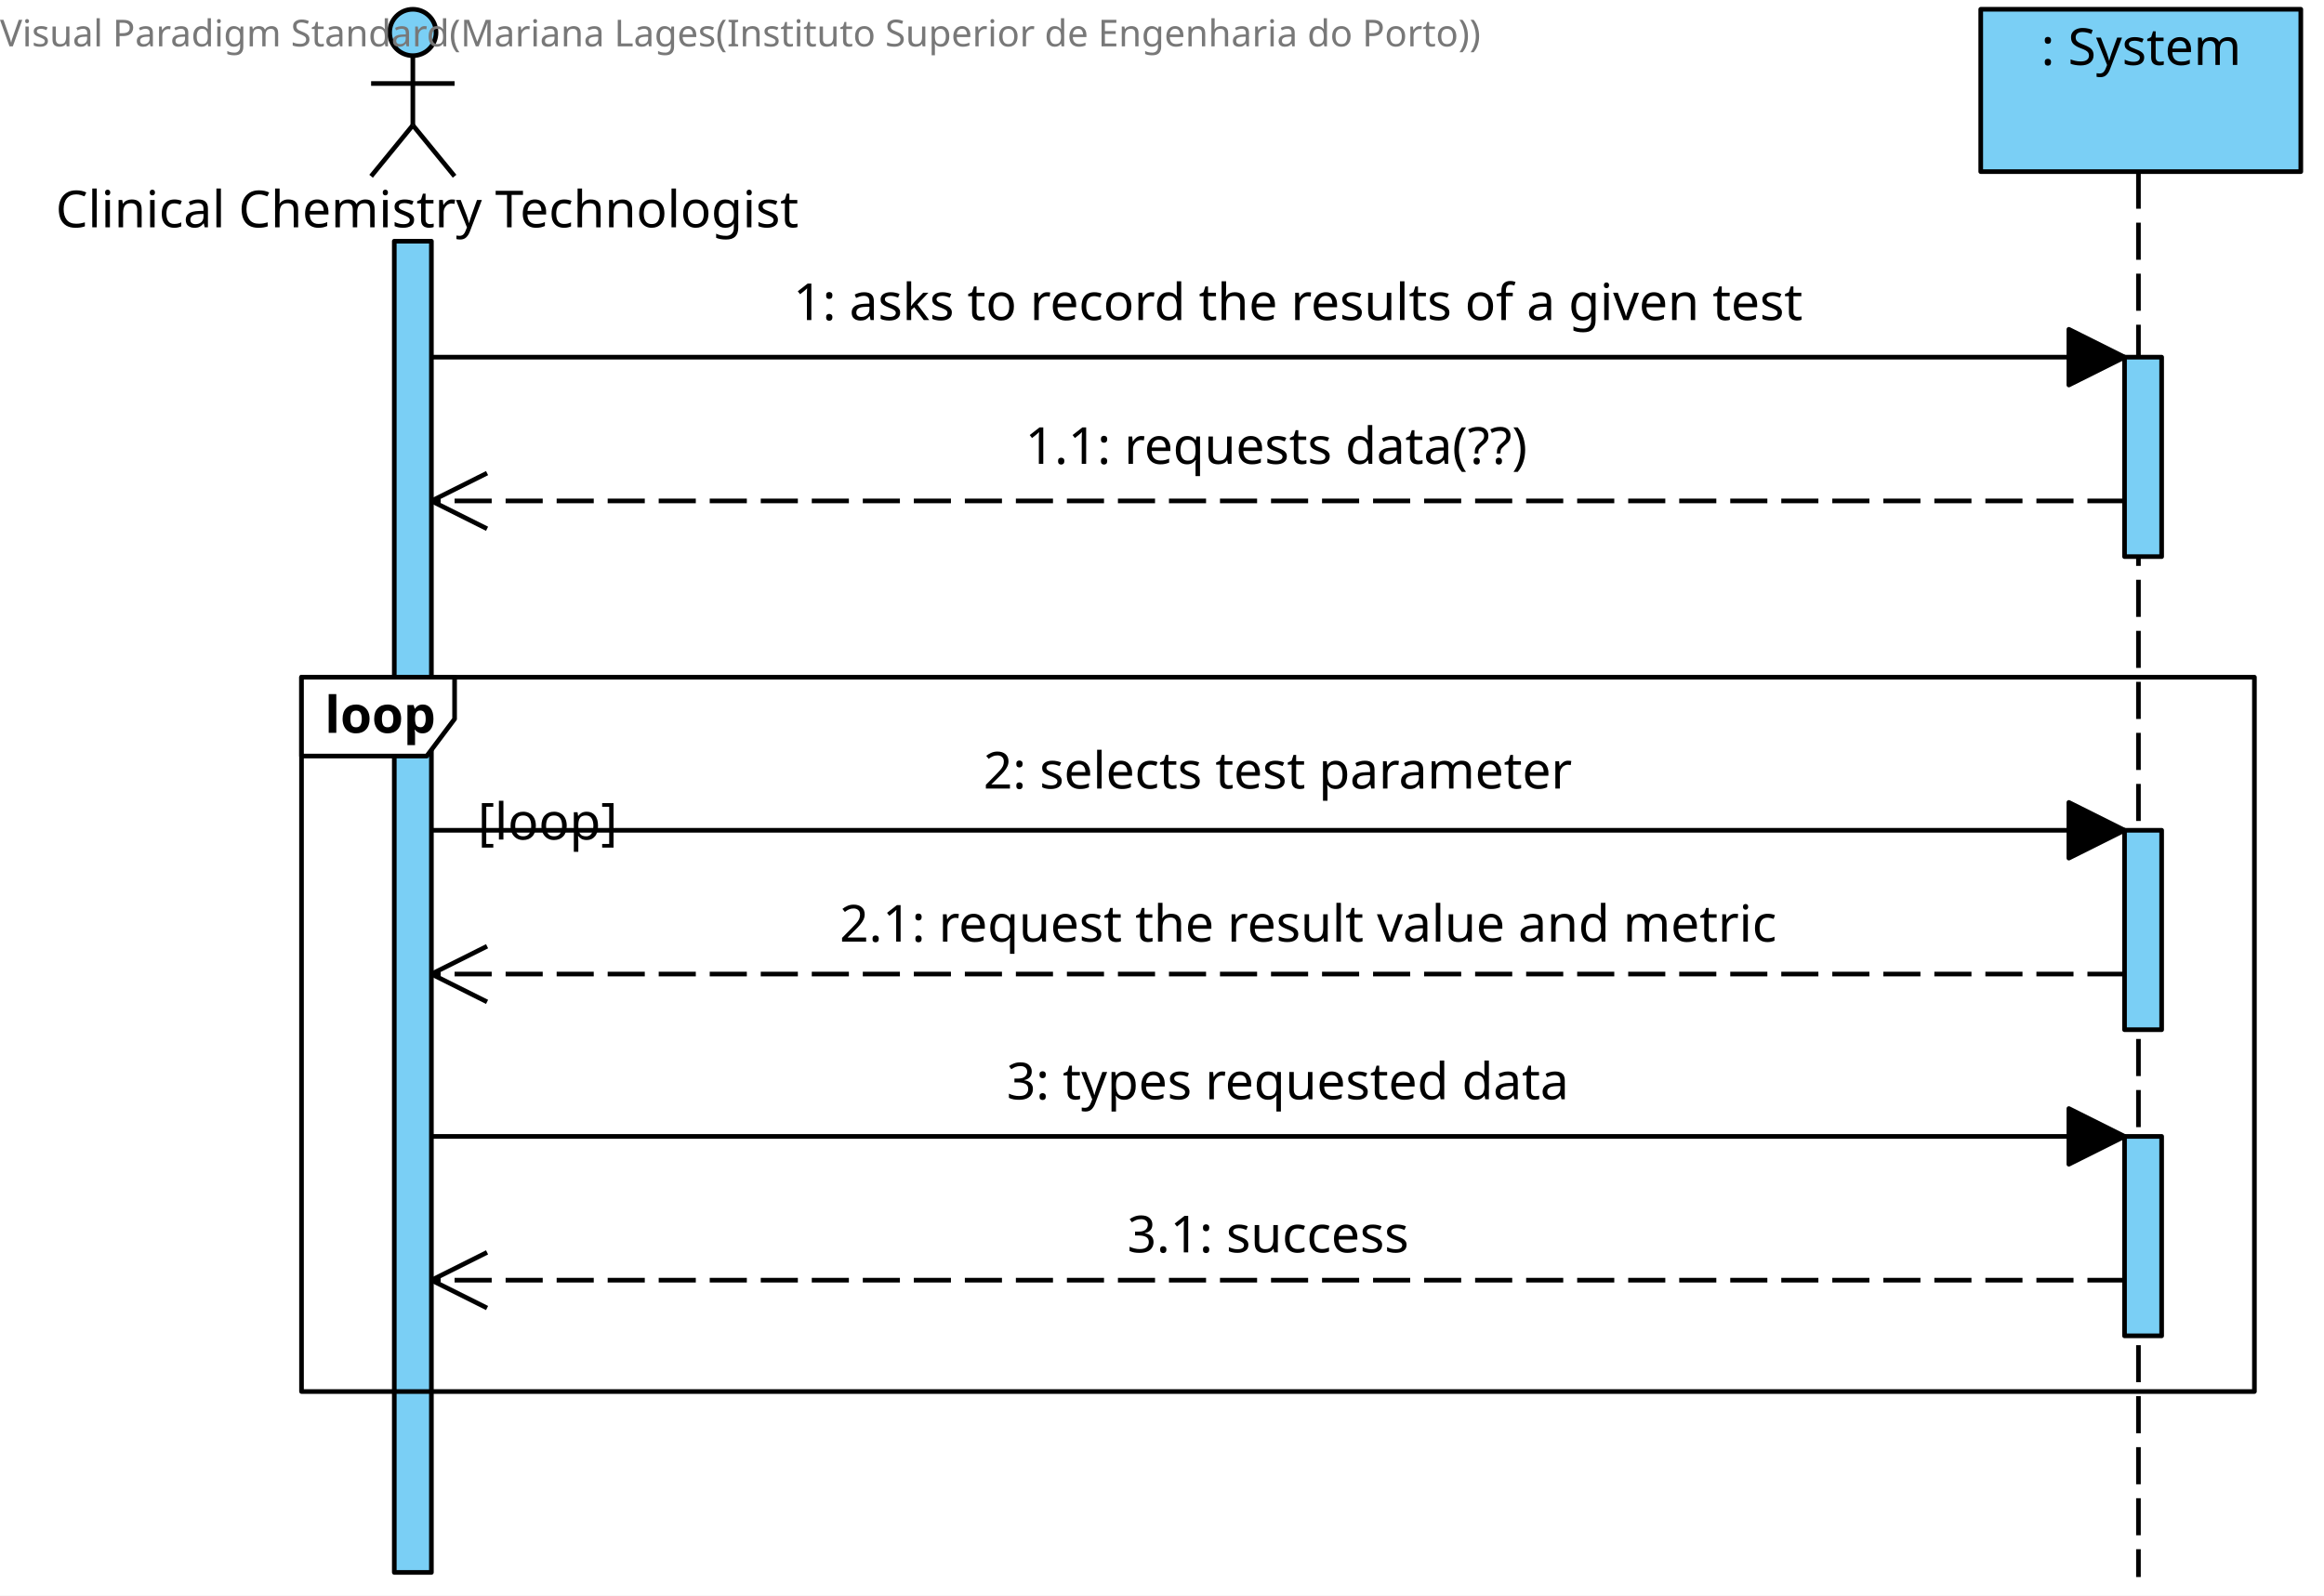
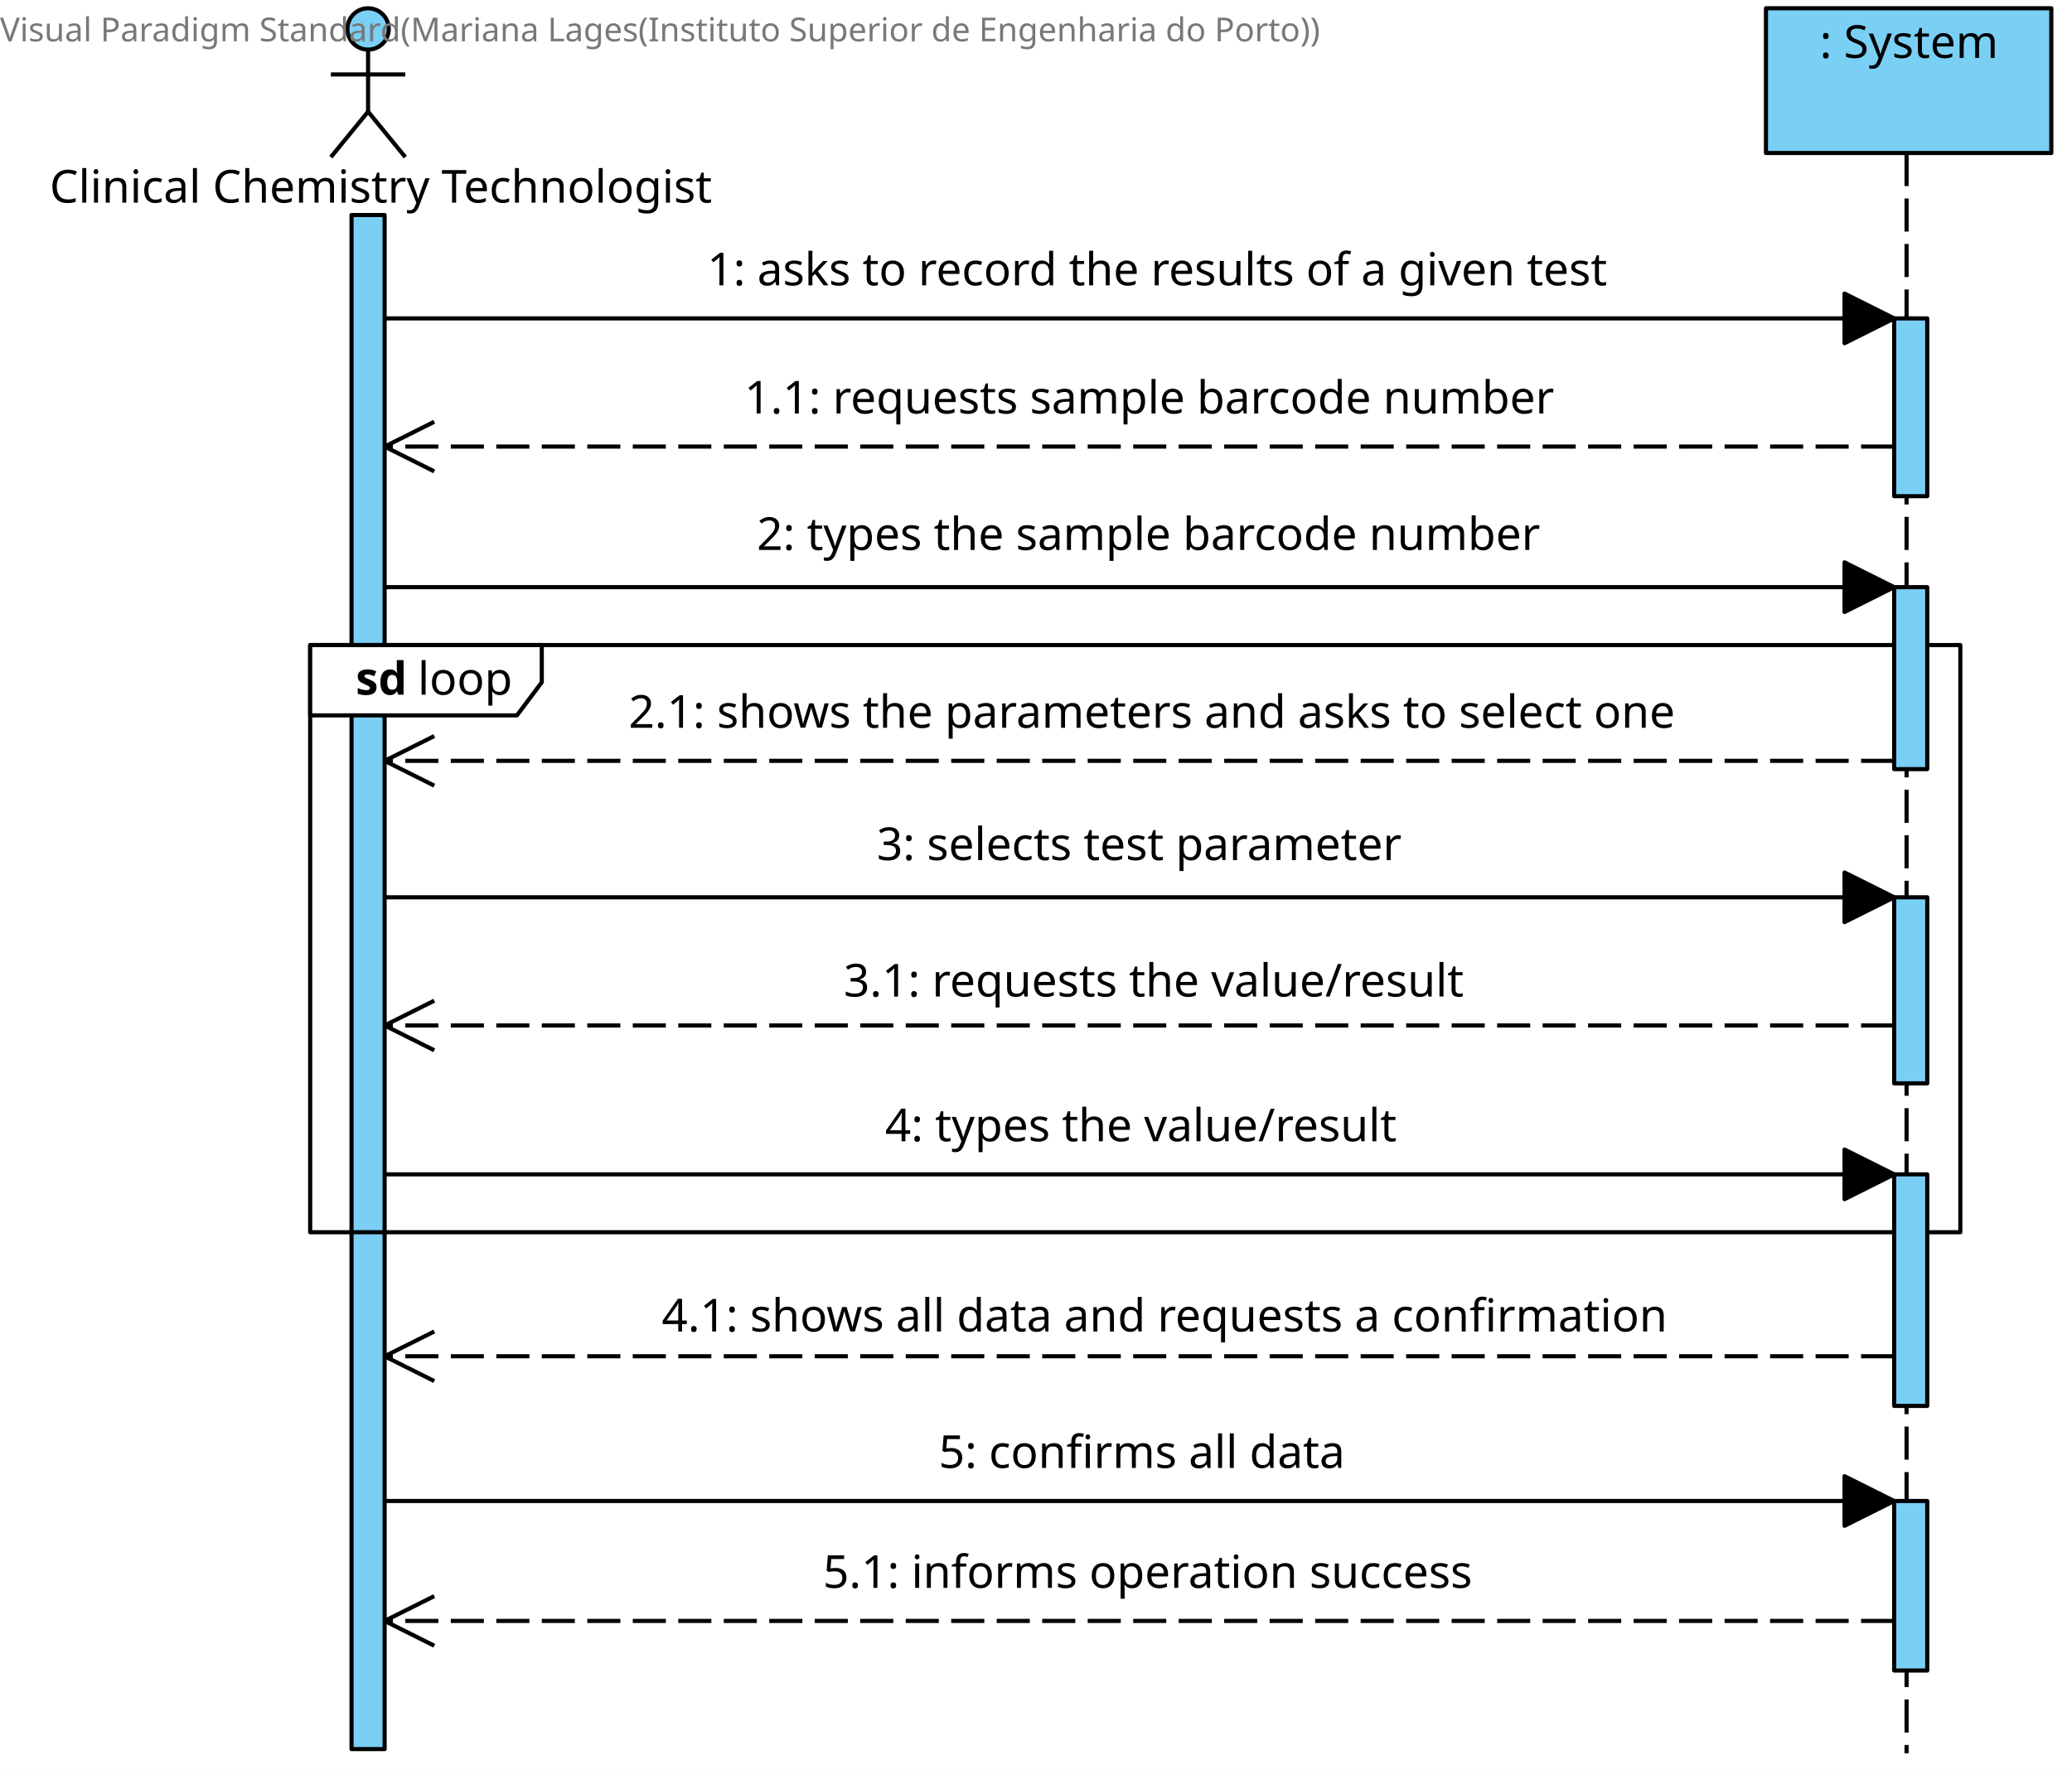
- <svg xmlns="http://www.w3.org/2000/svg" fill-opacity="0" color-rendering="auto" color-interpolation="auto" text-rendering="auto" stroke="rgb(0,0,0)" stroke-linecap="square" width="501" stroke-miterlimit="10" shape-rendering="auto" stroke-opacity="0" fill="rgb(0,0,0)" stroke-dasharray="none" font-weight="normal" stroke-width="1" height="344" font-family="'Dialog'" font-style="normal" stroke-linejoin="miter" font-size="12px" stroke-dashoffset="0" image-rendering="auto">
+ <svg xmlns="http://www.w3.org/2000/svg" fill-opacity="0" color-rendering="auto" color-interpolation="auto" text-rendering="auto" stroke="rgb(0,0,0)" stroke-linecap="square" width="501" stroke-miterlimit="10" shape-rendering="auto" stroke-opacity="0" fill="rgb(0,0,0)" stroke-dasharray="none" font-weight="normal" stroke-width="1" height="428" font-family="'Dialog'" font-style="normal" stroke-linejoin="miter" font-size="12px" stroke-dashoffset="0" image-rendering="auto">
  <defs id="genericDefs" />
  <g>
    <defs id="defs1">
      <clipPath clipPathUnits="userSpaceOnUse" id="clipPath1">
-         <path d="M-7 -7 L71 -7 L71 349 L-7 349 L-7 -7 Z" />
+         <path d="M-7 -7 L71 -7 L71 433 L-7 433 L-7 -7 Z" />
      </clipPath>
      <clipPath clipPathUnits="userSpaceOnUse" id="clipPath2">
-         <path d="M-7 -7 L81 -7 L81 349 L-7 349 L-7 -7 Z" />
+         <path d="M-7 -7 L81 -7 L81 433 L-7 433 L-7 -7 Z" />
      </clipPath>
      <clipPath clipPathUnits="userSpaceOnUse" id="clipPath3">
        <path d="M-7 -7 L19 -7 L19 54 L-7 54 L-7 -7 Z" />
      </clipPath>
      <clipPath clipPathUnits="userSpaceOnUse" id="clipPath4">
-         <path d="M-7 -7 L432 -7 L432 165 L-7 165 L-7 -7 Z" />
+         <path d="M-7 -7 L410 -7 L410 153 L-7 153 L-7 -7 Z" />
      </clipPath>
      <clipPath clipPathUnits="userSpaceOnUse" id="clipPath5">
-         <path d="M65 24 L65 38 L38 38 L38 24 ZM-7 -7 L-7 165 L432 165 L432 -7 Z" />
+         <path d="M-7 -7 L-7 153 L410 153 L410 -7 Z" />
      </clipPath>
      <clipPath clipPathUnits="userSpaceOnUse" id="clipPath6">
-         <path d="M0 0 L0 18 L34 18 L34 0 Z" />
+         <path d="M0 0 L0 18 L57 18 L57 0 Z" />
      </clipPath>
      <clipPath clipPathUnits="userSpaceOnUse" id="clipPath7">
-         <path d="M-7 -7 L432 -7 L432 147 L-7 147 L-7 -7 Z" />
+         <path d="M-7 -7 L19 -7 L19 55 L-7 55 L-7 -7 Z" />
      </clipPath>
      <clipPath clipPathUnits="userSpaceOnUse" id="clipPath8">
-         <path d="M0 0 L0 15 L47 15 L47 0 Z" />
+         <path d="M-7 -7 L19 -7 L19 56 L-7 56 L-7 -7 Z" />
      </clipPath>
      <clipPath clipPathUnits="userSpaceOnUse" id="clipPath9">
-         <path d="M0 0 L0 4 L421 4 L421 0 Z" />
+         <path d="M-7 -7 L19 -7 L19 67 L-7 67 L-7 -7 Z" />
      </clipPath>
      <clipPath clipPathUnits="userSpaceOnUse" id="clipPath10">
-         <path d="M-70 -15 L140 -15 L140 30 L-70 30 L-70 -15 Z" />
+         <path d="M-7 -7 L19 -7 L19 52 L-7 52 L-7 -7 Z" />
      </clipPath>
      <clipPath clipPathUnits="userSpaceOnUse" id="clipPath11">
        <path d="M-174 -15 L348 -15 L348 30 L-174 30 L-174 -15 Z" />
      </clipPath>
      <clipPath clipPathUnits="userSpaceOnUse" id="clipPath12">
+         <path d="M-70 -15 L140 -15 L140 30 L-70 30 L-70 -15 Z" />
+       </clipPath>
+       <clipPath clipPathUnits="userSpaceOnUse" id="clipPath13">
        <path d="M0 0 L469 0 L469 104 L0 104 L0 0 Z" />
      </clipPath>
-       <clipPath clipPathUnits="userSpaceOnUse" id="clipPath13">
-         <path d="M345 30 L345 45 L118 45 L118 30 ZM296 61 L296 76 L168 76 L168 61 ZM0 0 L0 10 L133 10 L133 25 L0 25 L0 104 L469 104 L469 0 Z" />
-       </clipPath>
      <clipPath clipPathUnits="userSpaceOnUse" id="clipPath14">
-         <path d="M296 30 L296 45 L168 45 L168 30 ZM0 0 L0 104 L160 104 L160 100 L301 100 L301 104 L469 104 L469 0 L345 0 L345 14 L118 14 L118 0 Z" />
+         <path d="M345 30 L345 45 L118 45 L118 30 ZM334 61 L334 76 L128 76 L128 61 ZM0 0 L0 10 L133 10 L133 25 L0 25 L0 104 L130 104 L130 94 L329 94 L329 104 L469 104 L469 0 Z" />
      </clipPath>
      <clipPath clipPathUnits="userSpaceOnUse" id="clipPath15">
-         <path d="M299 30 L299 45 L164 45 L164 30 ZM273 63 L273 78 L191 78 L191 63 ZM0 0 L0 104 L469 104 L469 0 L340 0 L340 11 L129 11 L129 0 Z" />
+         <path d="M334 30 L334 45 L128 45 L128 30 ZM329 63 L329 78 L130 78 L130 63 ZM0 0 L0 104 L469 104 L469 0 L345 0 L345 14 L118 14 L118 0 Z" />
      </clipPath>
      <clipPath clipPathUnits="userSpaceOnUse" id="clipPath16">
-         <path d="M301 29 L301 44 L160 44 L160 29 ZM340 62 L340 77 L129 77 L129 62 ZM0 0 L0 104 L164 104 L164 96 L299 96 L299 104 L469 104 L469 0 Z" />
+         <path d="M299 30 L299 45 L162 45 L162 30 ZM357 76 L357 91 L107 91 L107 76 ZM0 0 L0 104 L469 104 L469 0 L314 0 L314 10 L152 10 L152 0 Z" />
      </clipPath>
      <clipPath clipPathUnits="userSpaceOnUse" id="clipPath17">
-         <path d="M340 31 L340 46 L129 46 L129 31 ZM299 65 L299 80 L164 80 L164 65 ZM0 0 L0 104 L191 104 L191 98 L273 98 L273 104 L469 104 L469 0 L301 0 L301 13 L160 13 L160 0 Z" />
+         <path d="M301 29 L301 44 L160 44 L160 29 ZM314 62 L314 77 L152 77 L152 62 ZM0 0 L0 104 L162 104 L162 97 L299 97 L299 104 L469 104 L469 0 L363 0 L363 12 L100 12 L100 0 Z" />
      </clipPath>
      <clipPath clipPathUnits="userSpaceOnUse" id="clipPath18">
-         <path d="M273 32 L273 47 L191 47 L191 32 ZM0 0 L0 104 L469 104 L469 0 L299 0 L299 14 L164 14 L164 0 Z" />
+         <path d="M314 31 L314 46 L152 46 L152 31 ZM299 66 L299 81 L162 81 L162 66 ZM0 0 L0 104 L469 104 L469 0 L301 0 L301 13 L160 13 L160 0 Z" />
      </clipPath>
      <clipPath clipPathUnits="userSpaceOnUse" id="clipPath19">
-         <path d="M-82 -15 L164 -15 L164 30 L-82 30 L-82 -15 Z" />
+         <path d="M357 32 L357 47 L107 47 L107 32 ZM288 65 L288 80 L175 80 L175 65 ZM0 0 L0 104 L147 104 L147 94 L317 94 L317 104 L469 104 L469 0 L299 0 L299 1 L162 1 L162 0 Z" />
      </clipPath>
      <clipPath clipPathUnits="userSpaceOnUse" id="clipPath20">
-         <path d="M-211 -15 L422 -15 L422 30 L-211 30 L-211 -15 Z" />
+         <path d="M329 29 L329 44 L130 44 L130 29 ZM363 72 L363 87 L100 87 L100 72 ZM0 0 L0 104 L469 104 L469 0 L334 0 L334 11 L128 11 L128 0 Z" />
      </clipPath>
      <clipPath clipPathUnits="userSpaceOnUse" id="clipPath21">
+         <path d="M363 30 L363 45 L100 45 L100 30 ZM301 62 L301 77 L160 77 L160 62 ZM0 0 L0 104 L152 104 L152 95 L314 95 L314 104 L469 104 L469 0 L329 0 L329 2 L130 2 L130 0 Z" />
+       </clipPath>
+       <clipPath clipPathUnits="userSpaceOnUse" id="clipPath22">
+         <path d="M288 30 L288 45 L175 45 L175 30 ZM317 59 L317 74 L147 74 L147 59 ZM0 0 L0 104 L469 104 L469 0 L357 0 L357 12 L107 12 L107 0 Z" />
+       </clipPath>
+       <clipPath clipPathUnits="userSpaceOnUse" id="clipPath23">
+         <path d="M288 1 L288 16 L175 16 L175 1 ZM317 30 L317 45 L147 45 L147 30 ZM0 0 L0 104 L469 104 L469 0 Z" />
+       </clipPath>
+       <clipPath clipPathUnits="userSpaceOnUse" id="clipPath24">
+         <path d="M-170 -15 L340 -15 L340 30 L-170 30 L-170 -15 Z" />
+       </clipPath>
+       <clipPath clipPathUnits="userSpaceOnUse" id="clipPath25">
+         <path d="M-113 -15 L226 -15 L226 30 L-113 30 L-113 -15 Z" />
+       </clipPath>
+       <clipPath clipPathUnits="userSpaceOnUse" id="clipPath26">
+         <path d="M-263 -15 L526 -15 L526 30 L-263 30 L-263 -15 Z" />
+       </clipPath>
+       <clipPath clipPathUnits="userSpaceOnUse" id="clipPath27">
+         <path d="M-199 -15 L398 -15 L398 30 L-199 30 L-199 -15 Z" />
+       </clipPath>
+       <clipPath clipPathUnits="userSpaceOnUse" id="clipPath28">
+         <path d="M-250 -15 L500 -15 L500 30 L-250 30 L-250 -15 Z" />
+       </clipPath>
+       <clipPath clipPathUnits="userSpaceOnUse" id="clipPath29">
+         <path d="M-162 -15 L324 -15 L324 30 L-162 30 L-162 -15 Z" />
+       </clipPath>
+       <clipPath clipPathUnits="userSpaceOnUse" id="clipPath30">
        <path d="M-141 -15 L282 -15 L282 30 L-141 30 L-141 -15 Z" />
      </clipPath>
-       <clipPath clipPathUnits="userSpaceOnUse" id="clipPath22">
-         <path d="M-135 -15 L270 -15 L270 30 L-135 30 L-135 -15 Z" />
-       </clipPath>
-       <clipPath clipPathUnits="userSpaceOnUse" id="clipPath23">
-         <path d="M-128 -15 L256 -15 L256 30 L-128 30 L-128 -15 Z" />
-       </clipPath>
-       <clipPath clipPathUnits="userSpaceOnUse" id="clipPath24">
+       <clipPath clipPathUnits="userSpaceOnUse" id="clipPath31">
+         <path d="M-137 -15 L274 -15 L274 30 L-137 30 L-137 -15 Z" />
+       </clipPath>
+       <clipPath clipPathUnits="userSpaceOnUse" id="clipPath32">
+         <path d="M-206 -15 L412 -15 L412 30 L-206 30 L-206 -15 Z" />
+       </clipPath>
+       <clipPath clipPathUnits="userSpaceOnUse" id="clipPath33">
        <path d="M-227 -15 L454 -15 L454 30 L-227 30 L-227 -15 Z" />
      </clipPath>
    </defs>
    <g fill="white" text-rendering="geometricPrecision" fill-opacity="1" stroke-opacity="1" stroke="white">
-       <rect x="0" width="501" height="344" y="0" stroke="none" />
+       <rect x="0" width="501" height="428" y="0" stroke="none" />
    </g>
    <g font-size="11px" transform="translate(59,2)" fill-opacity="1" fill="rgb(122,207,245)" text-rendering="geometricPrecision" image-rendering="optimizeQuality" font-family="sans-serif" stroke="rgb(122,207,245)" stroke-opacity="1">
      <circle r="5" clip-path="url(#clipPath1)" cx="30" cy="5" stroke="none" />
-       <rect x="26" width="8" height="287" y="50" clip-path="url(#clipPath1)" stroke="none" />
+       <rect x="26" width="8" height="371" y="50" clip-path="url(#clipPath1)" stroke="none" />
    </g>
    <g stroke-linecap="butt" font-size="11px" transform="translate(59,2)" fill-opacity="1" fill="black" text-rendering="geometricPrecision" image-rendering="optimizeQuality" font-family="sans-serif" stroke-linejoin="round" stroke="black" stroke-opacity="1" stroke-miterlimit="0">
      <circle fill="none" r="5" clip-path="url(#clipPath1)" cx="30" cy="5" />
-       <rect fill="none" x="26" width="8" height="287" y="50" clip-path="url(#clipPath1)" />
+       <rect fill="none" x="26" width="8" height="371" y="50" clip-path="url(#clipPath1)" />
      <line y2="25" fill="none" x1="30" clip-path="url(#clipPath1)" x2="30" y1="10" />
      <line y2="36" fill="none" x1="30" clip-path="url(#clipPath1)" x2="21" y1="25" />
      <line y2="36" fill="none" x1="30" clip-path="url(#clipPath1)" x2="39" y1="25" />
      <line y2="16" fill="none" x1="21" clip-path="url(#clipPath1)" x2="39" y1="16" />
    </g>
    <g font-size="11px" transform="translate(427,2)" fill-opacity="1" fill="rgb(122,207,245)" text-rendering="geometricPrecision" image-rendering="optimizeQuality" font-family="sans-serif" stroke="rgb(122,207,245)" stroke-opacity="1">
      <rect x="0" width="69" height="35" y="0" clip-path="url(#clipPath2)" stroke="none" />
    </g>
    <g stroke-linecap="butt" font-size="11px" transform="translate(427,2)" fill-opacity="1" fill="black" text-rendering="geometricPrecision" image-rendering="optimizeQuality" font-family="sans-serif" stroke-linejoin="round" stroke="black" stroke-opacity="1" stroke-miterlimit="0">
      <rect fill="none" x="0" width="69" height="35" y="0" clip-path="url(#clipPath2)" />
-       <line clip-path="url(#clipPath2)" fill="none" x1="34" x2="34" y1="35" y2="338" stroke-linejoin="bevel" stroke-dasharray="8,3" />
+       <line clip-path="url(#clipPath2)" fill="none" x1="34" x2="34" y1="35" y2="422" stroke-linejoin="bevel" stroke-dasharray="8,3" />
    </g>
    <g font-size="11px" transform="translate(458,77)" fill-opacity="1" fill="rgb(122,207,245)" text-rendering="geometricPrecision" image-rendering="optimizeQuality" font-family="sans-serif" stroke="rgb(122,207,245)" stroke-opacity="1">
      <rect x="0" width="8" height="43" y="0" clip-path="url(#clipPath3)" stroke="none" />
    </g>
    <g stroke-linecap="butt" font-size="11px" transform="translate(458,77)" fill-opacity="1" fill="black" text-rendering="geometricPrecision" image-rendering="optimizeQuality" font-family="sans-serif" stroke-linejoin="round" stroke="black" stroke-opacity="1" stroke-miterlimit="0">
      <rect fill="none" x="0" width="8" height="43" y="0" clip-path="url(#clipPath3)" />
    </g>
-     <g fill-opacity="1" text-rendering="geometricPrecision" stroke="black" stroke-linecap="butt" transform="translate(65,146)" stroke-miterlimit="0" stroke-opacity="1" fill="black" font-weight="bold" font-family="sans-serif" stroke-linejoin="round" font-size="11px" image-rendering="optimizeQuality">
-       <rect fill="none" x="0" width="421" height="154" y="0" clip-path="url(#clipPath5)" />
-     </g>
-     <g font-size="11px" transform="translate(65,146)" fill-opacity="1" fill="white" text-rendering="geometricPrecision" image-rendering="optimizeQuality" font-family="sans-serif" stroke="white" font-weight="bold" stroke-opacity="1">
-       <path d="M33 0 L33 9 L27 17 L0 17 L0 0 Z" stroke="none" clip-path="url(#clipPath5)" />
-     </g>
-     <g fill-opacity="1" text-rendering="geometricPrecision" stroke="black" stroke-linecap="butt" transform="translate(65,146)" stroke-miterlimit="0" stroke-opacity="1" fill="black" font-weight="bold" font-family="sans-serif" stroke-linejoin="round" font-size="11px" image-rendering="optimizeQuality">
-       <path fill="none" d="M33 0 L33 9 L27 17 L0 17 L0 0 Z" clip-path="url(#clipPath5)" />
-     </g>
-     <g font-size="11px" transform="translate(65,146)" fill-opacity="1" fill="black" text-rendering="geometricPrecision" image-rendering="optimizeQuality" font-family="sans-serif" stroke="black" font-weight="bold" stroke-opacity="1">
-       <text x="5" xml:space="preserve" y="12" clip-path="url(#clipPath6)" stroke="none">loop</text>
-     </g>
-     <g font-size="11px" transform="translate(458,245)" fill-opacity="1" fill="rgb(122,207,245)" text-rendering="geometricPrecision" image-rendering="optimizeQuality" font-family="sans-serif" stroke="rgb(122,207,245)" stroke-opacity="1">
-       <rect x="0" width="8" height="43" y="0" clip-path="url(#clipPath3)" stroke="none" />
-     </g>
-     <g stroke-linecap="butt" font-size="11px" transform="translate(458,245)" fill-opacity="1" fill="black" text-rendering="geometricPrecision" image-rendering="optimizeQuality" font-family="sans-serif" stroke-linejoin="round" stroke="black" stroke-opacity="1" stroke-miterlimit="0">
-       <rect fill="none" x="0" width="8" height="43" y="0" clip-path="url(#clipPath3)" />
-     </g>
-     <g font-size="11px" transform="translate(458,179)" fill-opacity="1" fill="rgb(122,207,245)" text-rendering="geometricPrecision" image-rendering="optimizeQuality" font-family="sans-serif" stroke="rgb(122,207,245)" stroke-opacity="1">
-       <rect x="0" width="8" height="43" y="0" clip-path="url(#clipPath3)" stroke="none" />
-     </g>
-     <g stroke-linecap="butt" font-size="11px" transform="translate(458,179)" fill-opacity="1" fill="black" text-rendering="geometricPrecision" image-rendering="optimizeQuality" font-family="sans-serif" stroke-linejoin="round" stroke="black" stroke-opacity="1" stroke-miterlimit="0">
-       <rect fill="none" x="0" width="8" height="43" y="0" clip-path="url(#clipPath3)" />
-     </g>
-     <g font-size="11px" transform="translate(93,169)" fill-opacity="1" fill="white" text-rendering="geometricPrecision" image-rendering="optimizeQuality" font-family="sans-serif" stroke="white" stroke-opacity="1">
-       <rect x="9" width="29" height="17" y="-1" clip-path="url(#clipPath8)" stroke="none" />
-       <text fill="black" x="10" xml:space="preserve" y="12" clip-path="url(#clipPath8)" stroke="none">[loop]</text>
-     </g>
-     <g font-size="11px" transform="translate(427,2)" fill-opacity="1" fill="black" text-rendering="geometricPrecision" image-rendering="optimizeQuality" font-family="sans-serif" stroke="black" stroke-opacity="1">
-       <text x="13" xml:space="preserve" y="12" clip-path="url(#clipPath10)" stroke="none">: System</text>
+     <g stroke-linecap="butt" font-size="11px" transform="translate(75,156)" fill-opacity="1" fill="black" text-rendering="geometricPrecision" image-rendering="optimizeQuality" font-family="sans-serif" stroke-linejoin="round" stroke="black" stroke-opacity="1" stroke-miterlimit="0">
+       <rect fill="none" x="0" width="399" height="142" y="0" clip-path="url(#clipPath5)" />
+     </g>
+     <g font-size="11px" transform="translate(75,156)" fill-opacity="1" fill="white" text-rendering="geometricPrecision" image-rendering="optimizeQuality" font-family="sans-serif" stroke="white" stroke-opacity="1">
+       <path d="M56 0 L56 9 L50 17 L0 17 L0 0 Z" stroke="none" clip-path="url(#clipPath5)" />
+     </g>
+     <g stroke-linecap="butt" font-size="11px" transform="translate(75,156)" fill-opacity="1" fill="black" text-rendering="geometricPrecision" image-rendering="optimizeQuality" font-family="sans-serif" stroke-linejoin="round" stroke="black" stroke-opacity="1" stroke-miterlimit="0">
+       <path fill="none" d="M56 0 L56 9 L50 17 L0 17 L0 0 Z" clip-path="url(#clipPath5)" />
+     </g>
+     <g font-size="11px" transform="translate(75,156)" fill-opacity="1" fill="black" text-rendering="geometricPrecision" image-rendering="optimizeQuality" font-family="sans-serif" stroke="black" font-weight="bold" stroke-opacity="1">
+       <text x="11" xml:space="preserve" y="12" clip-path="url(#clipPath6)" stroke="none">sd</text>
+       <text x="26" xml:space="preserve" y="12" clip-path="url(#clipPath6)" font-weight="normal" stroke="none">loop</text>
+     </g>
+     <g font-size="11px" transform="translate(458,142)" fill-opacity="1" fill="rgb(122,207,245)" text-rendering="geometricPrecision" image-rendering="optimizeQuality" font-family="sans-serif" stroke="rgb(122,207,245)" stroke-opacity="1">
+       <rect x="0" width="8" height="44" y="0" clip-path="url(#clipPath7)" stroke="none" />
+     </g>
+     <g stroke-linecap="butt" font-size="11px" transform="translate(458,142)" fill-opacity="1" fill="black" text-rendering="geometricPrecision" image-rendering="optimizeQuality" font-family="sans-serif" stroke-linejoin="round" stroke="black" stroke-opacity="1" stroke-miterlimit="0">
+       <rect fill="none" x="0" width="8" height="44" y="0" clip-path="url(#clipPath7)" />
+     </g>
+     <g font-size="11px" transform="translate(458,217)" fill-opacity="1" fill="rgb(122,207,245)" text-rendering="geometricPrecision" image-rendering="optimizeQuality" font-family="sans-serif" stroke="rgb(122,207,245)" stroke-opacity="1">
+       <rect x="0" width="8" height="45" y="0" clip-path="url(#clipPath8)" stroke="none" />
+     </g>
+     <g stroke-linecap="butt" font-size="11px" transform="translate(458,217)" fill-opacity="1" fill="black" text-rendering="geometricPrecision" image-rendering="optimizeQuality" font-family="sans-serif" stroke-linejoin="round" stroke="black" stroke-opacity="1" stroke-miterlimit="0">
+       <rect fill="none" x="0" width="8" height="45" y="0" clip-path="url(#clipPath8)" />
+     </g>
+     <g font-size="11px" transform="translate(458,284)" fill-opacity="1" fill="rgb(122,207,245)" text-rendering="geometricPrecision" image-rendering="optimizeQuality" font-family="sans-serif" stroke="rgb(122,207,245)" stroke-opacity="1">
+       <rect x="0" width="8" height="56" y="0" clip-path="url(#clipPath9)" stroke="none" />
+     </g>
+     <g stroke-linecap="butt" font-size="11px" transform="translate(458,284)" fill-opacity="1" fill="black" text-rendering="geometricPrecision" image-rendering="optimizeQuality" font-family="sans-serif" stroke-linejoin="round" stroke="black" stroke-opacity="1" stroke-miterlimit="0">
+       <rect fill="none" x="0" width="8" height="56" y="0" clip-path="url(#clipPath9)" />
+     </g>
+     <g font-size="11px" transform="translate(458,363)" fill-opacity="1" fill="rgb(122,207,245)" text-rendering="geometricPrecision" image-rendering="optimizeQuality" font-family="sans-serif" stroke="rgb(122,207,245)" stroke-opacity="1">
+       <rect x="0" width="8" height="41" y="0" clip-path="url(#clipPath10)" stroke="none" />
+     </g>
+     <g stroke-linecap="butt" font-size="11px" transform="translate(458,363)" fill-opacity="1" fill="black" text-rendering="geometricPrecision" image-rendering="optimizeQuality" font-family="sans-serif" stroke-linejoin="round" stroke="black" stroke-opacity="1" stroke-miterlimit="0">
+       <rect fill="none" x="0" width="8" height="41" y="0" clip-path="url(#clipPath10)" />
    </g>
    <g font-size="11px" transform="translate(2,37)" fill-opacity="1" fill="black" text-rendering="geometricPrecision" image-rendering="optimizeQuality" font-family="sans-serif" stroke="black" stroke-opacity="1">
      <text x="10" xml:space="preserve" y="12" clip-path="url(#clipPath11)" stroke="none">Clinical Chemistry Technologist</text>
    </g>
+     <g font-size="11px" transform="translate(427,2)" fill-opacity="1" fill="black" text-rendering="geometricPrecision" image-rendering="optimizeQuality" font-family="sans-serif" stroke="black" stroke-opacity="1">
+       <text x="13" xml:space="preserve" y="12" clip-path="url(#clipPath12)" stroke="none">: System</text>
+     </g>
    <g stroke-linecap="butt" font-size="11px" transform="translate(43,27)" fill-opacity="1" fill="black" text-rendering="geometricPrecision" image-rendering="optimizeQuality" font-family="sans-serif" stroke-linejoin="round" stroke="black" stroke-opacity="1">
-       <line y2="50" fill="none" x1="50" clip-path="url(#clipPath13)" x2="415" y1="50" />
-       <polygon points=" 415 50 403 44 403 56" clip-path="url(#clipPath13)" stroke="none" />
-       <polygon fill="none" points=" 415 50 403 44 403 56" clip-path="url(#clipPath13)" />
+       <line y2="50" fill="none" x1="50" clip-path="url(#clipPath14)" x2="415" y1="50" />
+       <polygon points=" 415 50 403 44 403 56" clip-path="url(#clipPath14)" stroke="none" />
+       <polygon fill="none" points=" 415 50 403 44 403 56" clip-path="url(#clipPath14)" />
    </g>
    <g fill-opacity="1" text-rendering="geometricPrecision" stroke="black" stroke-linecap="butt" transform="translate(43,58)" stroke-miterlimit="0" stroke-opacity="1" fill="black" stroke-dasharray="8,3" font-family="sans-serif" stroke-linejoin="round" font-size="11px" image-rendering="optimizeQuality">
-       <line y2="50" fill="none" x1="415" clip-path="url(#clipPath14)" x2="50" y1="50" />
-       <line clip-path="url(#clipPath14)" fill="none" x1="50" x2="62" y1="50" y2="56" stroke-dasharray="none" stroke-miterlimit="10" />
-       <line clip-path="url(#clipPath14)" fill="none" x1="50" x2="62" y1="50" y2="44" stroke-dasharray="none" stroke-miterlimit="10" />
-     </g>
-     <g stroke-linecap="butt" font-size="11px" transform="translate(43,195)" fill-opacity="1" fill="black" text-rendering="geometricPrecision" image-rendering="optimizeQuality" font-family="sans-serif" stroke-linejoin="round" stroke="black" stroke-opacity="1">
-       <line y2="50" fill="none" x1="50" clip-path="url(#clipPath15)" x2="415" y1="50" />
-       <polygon points=" 415 50 403 44 403 56" clip-path="url(#clipPath15)" stroke="none" />
-       <polygon fill="none" points=" 415 50 403 44 403 56" clip-path="url(#clipPath15)" />
-     </g>
-     <g stroke-linecap="butt" font-size="11px" transform="translate(43,129)" fill-opacity="1" fill="black" text-rendering="geometricPrecision" image-rendering="optimizeQuality" font-family="sans-serif" stroke-linejoin="round" stroke="black" stroke-opacity="1">
+       <line y2="50" fill="none" x1="415" clip-path="url(#clipPath15)" x2="50" y1="50" />
+       <line clip-path="url(#clipPath15)" fill="none" x1="50" x2="62" y1="50" y2="56" stroke-dasharray="none" stroke-miterlimit="10" />
+       <line clip-path="url(#clipPath15)" fill="none" x1="50" x2="62" y1="50" y2="44" stroke-dasharray="none" stroke-miterlimit="10" />
+     </g>
+     <g stroke-linecap="butt" font-size="11px" transform="translate(43,234)" fill-opacity="1" fill="black" text-rendering="geometricPrecision" image-rendering="optimizeQuality" font-family="sans-serif" stroke-linejoin="round" stroke="black" stroke-opacity="1">
      <line y2="50" fill="none" x1="50" clip-path="url(#clipPath16)" x2="415" y1="50" />
      <polygon points=" 415 50 403 44 403 56" clip-path="url(#clipPath16)" stroke="none" />
      <polygon fill="none" points=" 415 50 403 44 403 56" clip-path="url(#clipPath16)" />
    </g>
-     <g fill-opacity="1" text-rendering="geometricPrecision" stroke="black" stroke-linecap="butt" transform="translate(43,160)" stroke-miterlimit="0" stroke-opacity="1" fill="black" stroke-dasharray="8,3" font-family="sans-serif" stroke-linejoin="round" font-size="11px" image-rendering="optimizeQuality">
-       <line y2="50" fill="none" x1="415" clip-path="url(#clipPath17)" x2="50" y1="50" />
-       <line clip-path="url(#clipPath17)" fill="none" x1="50" x2="62" y1="50" y2="56" stroke-dasharray="none" stroke-miterlimit="10" />
-       <line clip-path="url(#clipPath17)" fill="none" x1="50" x2="62" y1="50" y2="44" stroke-dasharray="none" stroke-miterlimit="10" />
-     </g>
-     <g fill-opacity="1" text-rendering="geometricPrecision" stroke="black" stroke-linecap="butt" transform="translate(43,226)" stroke-miterlimit="0" stroke-opacity="1" fill="black" stroke-dasharray="8,3" font-family="sans-serif" stroke-linejoin="round" font-size="11px" image-rendering="optimizeQuality">
+     <g stroke-linecap="butt" font-size="11px" transform="translate(43,167)" fill-opacity="1" fill="black" text-rendering="geometricPrecision" image-rendering="optimizeQuality" font-family="sans-serif" stroke-linejoin="round" stroke="black" stroke-opacity="1">
+       <line y2="50" fill="none" x1="50" clip-path="url(#clipPath17)" x2="415" y1="50" />
+       <polygon points=" 415 50 403 44 403 56" clip-path="url(#clipPath17)" stroke="none" />
+       <polygon fill="none" points=" 415 50 403 44 403 56" clip-path="url(#clipPath17)" />
+     </g>
+     <g fill-opacity="1" text-rendering="geometricPrecision" stroke="black" stroke-linecap="butt" transform="translate(43,198)" stroke-miterlimit="0" stroke-opacity="1" fill="black" stroke-dasharray="8,3" font-family="sans-serif" stroke-linejoin="round" font-size="11px" image-rendering="optimizeQuality">
      <line y2="50" fill="none" x1="415" clip-path="url(#clipPath18)" x2="50" y1="50" />
      <line clip-path="url(#clipPath18)" fill="none" x1="50" x2="62" y1="50" y2="56" stroke-dasharray="none" stroke-miterlimit="10" />
      <line clip-path="url(#clipPath18)" fill="none" x1="50" x2="62" y1="50" y2="44" stroke-dasharray="none" stroke-miterlimit="10" />
    </g>
-     <g font-size="11px" transform="translate(234,258)" fill-opacity="1" fill="white" text-rendering="geometricPrecision" image-rendering="optimizeQuality" font-family="sans-serif" stroke="white" stroke-opacity="1">
-       <rect x="0" width="82" height="15" y="0" clip-path="url(#clipPath19)" stroke="none" />
-       <text fill="black" x="9" xml:space="preserve" y="12" clip-path="url(#clipPath19)" stroke="none">3.1: success</text>
-     </g>
-     <g font-size="11px" transform="translate(172,191)" fill-opacity="1" fill="white" text-rendering="geometricPrecision" image-rendering="optimizeQuality" font-family="sans-serif" stroke="white" stroke-opacity="1">
-       <rect x="0" width="211" height="15" y="0" clip-path="url(#clipPath20)" stroke="none" />
-       <text fill="black" x="9" xml:space="preserve" y="12" clip-path="url(#clipPath20)" stroke="none">2.1: request the result value and metric</text>
-     </g>
-     <g font-size="11px" transform="translate(203,158)" fill-opacity="1" fill="white" text-rendering="geometricPrecision" image-rendering="optimizeQuality" font-family="sans-serif" stroke="white" stroke-opacity="1">
-       <rect x="0" width="141" height="15" y="0" clip-path="url(#clipPath21)" stroke="none" />
-       <text fill="black" x="9" xml:space="preserve" y="12" clip-path="url(#clipPath21)" stroke="none">2: selects test parameter</text>
-     </g>
-     <g font-size="11px" transform="translate(207,225)" fill-opacity="1" fill="white" text-rendering="geometricPrecision" image-rendering="optimizeQuality" font-family="sans-serif" stroke="white" stroke-opacity="1">
-       <rect x="0" width="135" height="15" y="0" clip-path="url(#clipPath22)" stroke="none" />
-       <text fill="black" x="10" xml:space="preserve" y="12" clip-path="url(#clipPath22)" stroke="none">3: types requested data</text>
-     </g>
-     <g font-size="11px" transform="translate(211,88)" fill-opacity="1" fill="white" text-rendering="geometricPrecision" image-rendering="optimizeQuality" font-family="sans-serif" stroke="white" stroke-opacity="1">
-       <rect x="0" width="128" height="15" y="0" clip-path="url(#clipPath23)" stroke="none" />
-       <text fill="black" x="10" xml:space="preserve" y="12" clip-path="url(#clipPath23)" stroke="none">1.1: requests data(??)</text>
+     <g fill-opacity="1" text-rendering="geometricPrecision" stroke="black" stroke-linecap="butt" transform="translate(43,278)" stroke-miterlimit="0" stroke-opacity="1" fill="black" stroke-dasharray="8,3" font-family="sans-serif" stroke-linejoin="round" font-size="11px" image-rendering="optimizeQuality">
+       <line y2="50" fill="none" x1="415" clip-path="url(#clipPath19)" x2="50" y1="50" />
+       <line clip-path="url(#clipPath19)" fill="none" x1="50" x2="62" y1="50" y2="56" stroke-dasharray="none" stroke-miterlimit="10" />
+       <line clip-path="url(#clipPath19)" fill="none" x1="50" x2="62" y1="50" y2="44" stroke-dasharray="none" stroke-miterlimit="10" />
+     </g>
+     <g stroke-linecap="butt" font-size="11px" transform="translate(43,92)" fill-opacity="1" fill="black" text-rendering="geometricPrecision" image-rendering="optimizeQuality" font-family="sans-serif" stroke-linejoin="round" stroke="black" stroke-opacity="1">
+       <line y2="50" fill="none" x1="50" clip-path="url(#clipPath20)" x2="415" y1="50" />
+       <polygon points=" 415 50 403 44 403 56" clip-path="url(#clipPath20)" stroke="none" />
+       <polygon fill="none" points=" 415 50 403 44 403 56" clip-path="url(#clipPath20)" />
+     </g>
+     <g fill-opacity="1" text-rendering="geometricPrecision" stroke="black" stroke-linecap="butt" transform="translate(43,134)" stroke-miterlimit="0" stroke-opacity="1" fill="black" stroke-dasharray="8,3" font-family="sans-serif" stroke-linejoin="round" font-size="11px" image-rendering="optimizeQuality">
+       <line y2="50" fill="none" x1="415" clip-path="url(#clipPath21)" x2="50" y1="50" />
+       <line clip-path="url(#clipPath21)" fill="none" x1="50" x2="62" y1="50" y2="56" stroke-dasharray="none" stroke-miterlimit="10" />
+       <line clip-path="url(#clipPath21)" fill="none" x1="50" x2="62" y1="50" y2="44" stroke-dasharray="none" stroke-miterlimit="10" />
+     </g>
+     <g stroke-linecap="butt" font-size="11px" transform="translate(43,313)" fill-opacity="1" fill="black" text-rendering="geometricPrecision" image-rendering="optimizeQuality" font-family="sans-serif" stroke-linejoin="round" stroke="black" stroke-opacity="1">
+       <line y2="50" fill="none" x1="50" clip-path="url(#clipPath22)" x2="415" y1="50" />
+       <polygon points=" 415 50 403 44 403 56" clip-path="url(#clipPath22)" stroke="none" />
+       <polygon fill="none" points=" 415 50 403 44 403 56" clip-path="url(#clipPath22)" />
+     </g>
+     <g fill-opacity="1" text-rendering="geometricPrecision" stroke="black" stroke-linecap="butt" transform="translate(43,342)" stroke-miterlimit="0" stroke-opacity="1" fill="black" stroke-dasharray="8,3" font-family="sans-serif" stroke-linejoin="round" font-size="11px" image-rendering="optimizeQuality">
+       <line y2="50" fill="none" x1="415" clip-path="url(#clipPath23)" x2="50" y1="50" />
+       <line clip-path="url(#clipPath23)" fill="none" x1="50" x2="62" y1="50" y2="56" stroke-dasharray="none" stroke-miterlimit="10" />
+       <line clip-path="url(#clipPath23)" fill="none" x1="50" x2="62" y1="50" y2="44" stroke-dasharray="none" stroke-miterlimit="10" />
+     </g>
+     <g font-size="11px" transform="translate(190,372)" fill-opacity="1" fill="white" text-rendering="geometricPrecision" image-rendering="optimizeQuality" font-family="sans-serif" stroke="white" stroke-opacity="1">
+       <rect x="0" width="170" height="15" y="0" clip-path="url(#clipPath24)" stroke="none" />
+       <text fill="black" x="9" xml:space="preserve" y="12" clip-path="url(#clipPath24)" stroke="none">5.1: informs operation success</text>
+     </g>
+     <g font-size="11px" transform="translate(218,343)" fill-opacity="1" fill="white" text-rendering="geometricPrecision" image-rendering="optimizeQuality" font-family="sans-serif" stroke="white" stroke-opacity="1">
+       <rect x="0" width="113" height="15" y="0" clip-path="url(#clipPath25)" stroke="none" />
+       <text fill="black" x="9" xml:space="preserve" y="12" clip-path="url(#clipPath25)" stroke="none">5: confirms all data</text>
+     </g>
+     <g font-size="11px" transform="translate(143,164)" fill-opacity="1" fill="white" text-rendering="geometricPrecision" image-rendering="optimizeQuality" font-family="sans-serif" stroke="white" stroke-opacity="1">
+       <rect x="0" width="263" height="15" y="0" clip-path="url(#clipPath26)" stroke="none" />
+       <text fill="black" x="9" xml:space="preserve" y="12" clip-path="url(#clipPath26)" stroke="none">2.1: shows the parameters and asks to select one</text>
+     </g>
+     <g font-size="11px" transform="translate(173,121)" fill-opacity="1" fill="white" text-rendering="geometricPrecision" image-rendering="optimizeQuality" font-family="sans-serif" stroke="white" stroke-opacity="1">
+       <rect x="0" width="199" height="15" y="0" clip-path="url(#clipPath27)" stroke="none" />
+       <text fill="black" x="10" xml:space="preserve" y="12" clip-path="url(#clipPath27)" stroke="none">2: types the sample barcode number</text>
+     </g>
+     <g font-size="11px" transform="translate(150,310)" fill-opacity="1" fill="white" text-rendering="geometricPrecision" image-rendering="optimizeQuality" font-family="sans-serif" stroke="white" stroke-opacity="1">
+       <rect x="0" width="250" height="15" y="0" clip-path="url(#clipPath28)" stroke="none" />
+       <text fill="black" x="10" xml:space="preserve" y="12" clip-path="url(#clipPath28)" stroke="none">4.1: shows all data and requests a confirmation</text>
+     </g>
+     <g font-size="11px" transform="translate(195,229)" fill-opacity="1" fill="white" text-rendering="geometricPrecision" image-rendering="optimizeQuality" font-family="sans-serif" stroke="white" stroke-opacity="1">
+       <rect x="0" width="162" height="15" y="0" clip-path="url(#clipPath29)" stroke="none" />
+       <text fill="black" x="9" xml:space="preserve" y="12" clip-path="url(#clipPath29)" stroke="none">3.1: requests the value/result</text>
+     </g>
+     <g font-size="11px" transform="translate(203,196)" fill-opacity="1" fill="white" text-rendering="geometricPrecision" image-rendering="optimizeQuality" font-family="sans-serif" stroke="white" stroke-opacity="1">
+       <rect x="0" width="141" height="15" y="0" clip-path="url(#clipPath30)" stroke="none" />
+       <text fill="black" x="9" xml:space="preserve" y="12" clip-path="url(#clipPath30)" stroke="none">3: selects test parameter</text>
+     </g>
+     <g font-size="11px" transform="translate(205,264)" fill-opacity="1" fill="white" text-rendering="geometricPrecision" image-rendering="optimizeQuality" font-family="sans-serif" stroke="white" stroke-opacity="1">
+       <rect x="0" width="137" height="15" y="0" clip-path="url(#clipPath31)" stroke="none" />
+       <text fill="black" x="9" xml:space="preserve" y="12" clip-path="url(#clipPath31)" stroke="none">4: types the value/result</text>
+     </g>
+     <g font-size="11px" transform="translate(171,88)" fill-opacity="1" fill="white" text-rendering="geometricPrecision" image-rendering="optimizeQuality" font-family="sans-serif" stroke="white" stroke-opacity="1">
+       <rect x="0" width="206" height="15" y="0" clip-path="url(#clipPath32)" stroke="none" />
+       <text fill="black" x="9" xml:space="preserve" y="12" clip-path="url(#clipPath32)" stroke="none">1.1: requests sample barcode number</text>
    </g>
    <g font-size="11px" transform="translate(161,57)" fill-opacity="1" fill="white" text-rendering="geometricPrecision" image-rendering="optimizeQuality" font-family="sans-serif" stroke="white" stroke-opacity="1">
-       <rect x="0" width="227" height="15" y="0" clip-path="url(#clipPath24)" stroke="none" />
-       <text fill="black" x="10" xml:space="preserve" y="12" clip-path="url(#clipPath24)" stroke="none">1: asks to record the results of a given test</text>
+       <rect x="0" width="227" height="15" y="0" clip-path="url(#clipPath33)" stroke="none" />
+       <text fill="black" x="10" xml:space="preserve" y="12" clip-path="url(#clipPath33)" stroke="none">1: asks to record the results of a given test</text>
    </g>
    <g font-size="8px" fill-opacity="1" fill="rgb(120,120,120)" text-rendering="geometricPrecision" image-rendering="optimizeQuality" stroke="rgb(120,120,120)" stroke-opacity="1">
      <text x="0" xml:space="preserve" y="10" stroke="none">Visual Paradigm Standard(Mariana Lages(Instituto Superior de Engenharia do Porto))</text>
    </g>
  </g>
</svg>
